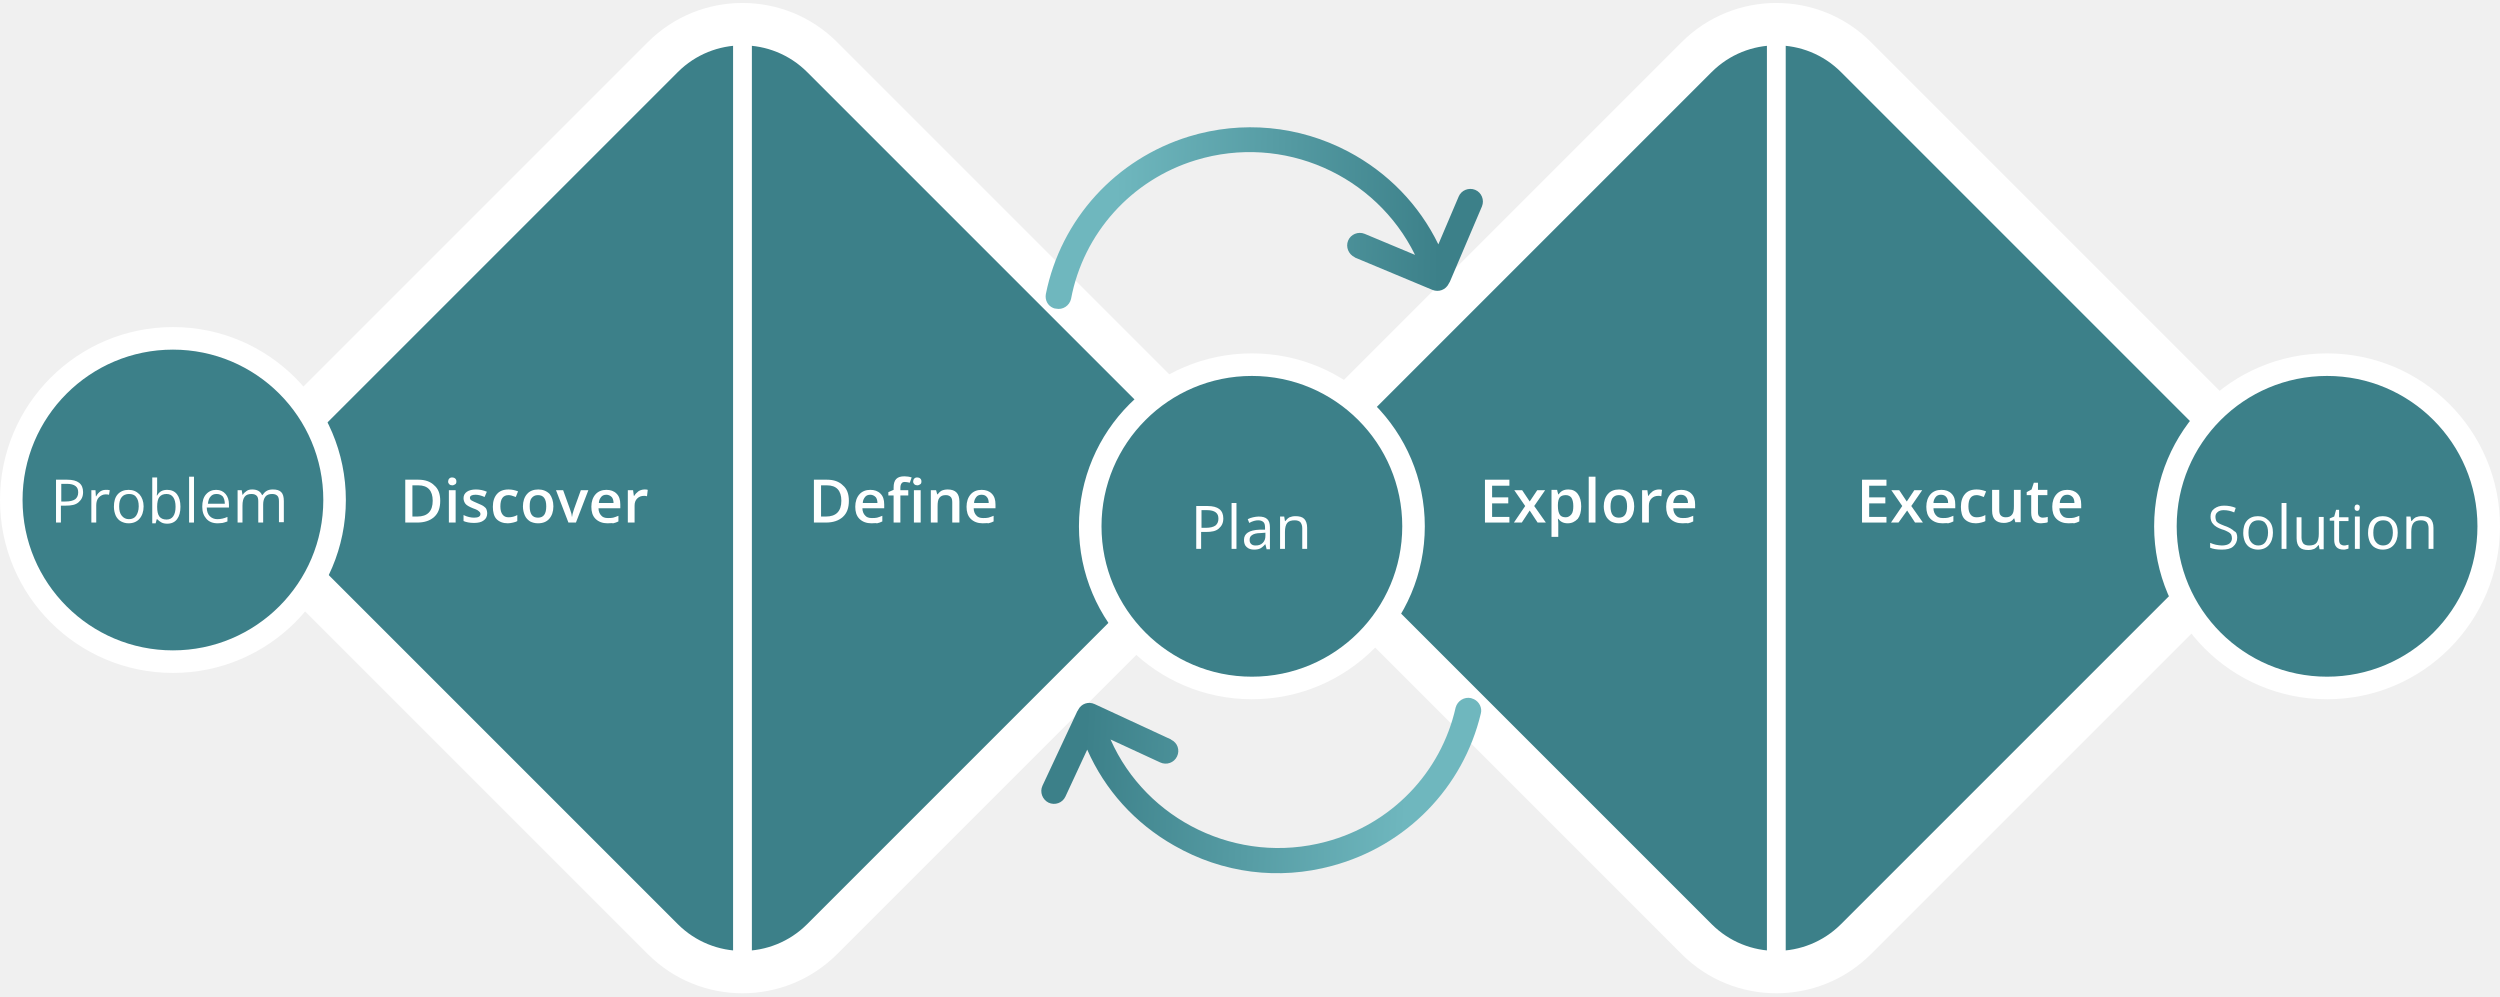
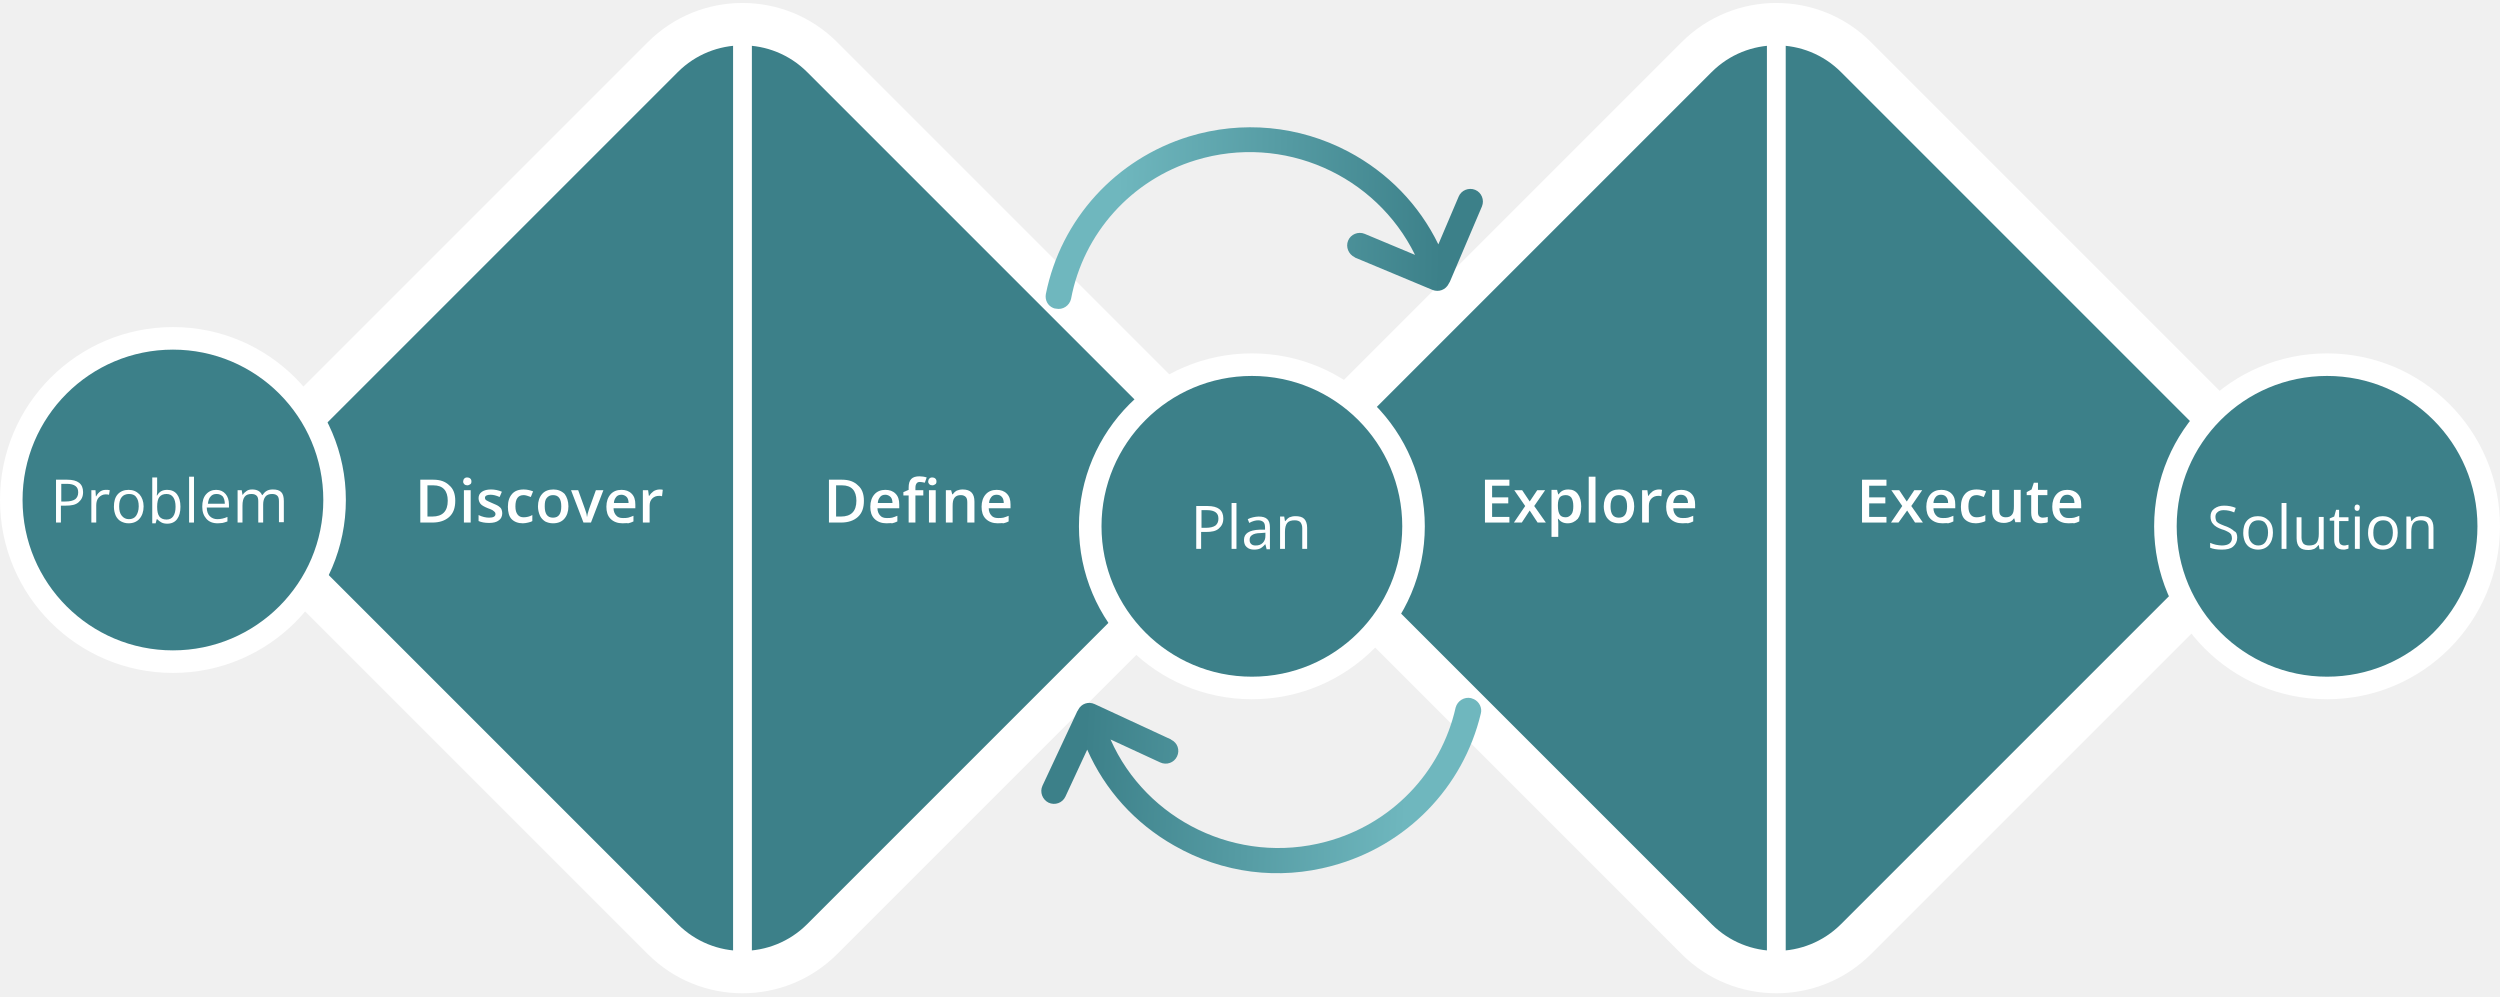
<svg xmlns="http://www.w3.org/2000/svg" version="1.1" id="Layer_1" x="0px" y="0px" viewBox="0 0 665 265" style="enable-background:new 0 0 665 265;" xml:space="preserve">
  <style type="text/css">
	.st0{fill:#3C8089;stroke:#FFFFFF;stroke-width:11.27;}
	.st1{fill:#3C8089;stroke:#FFFFFF;stroke-width:6;}
	.st2{enable-background:new    ;}
	.st3{fill:#FFFFFF;}
	.st4{fill:none;stroke:#FFFFFF;stroke-width:5;}
	.st5{fill:url(#Path_4_);}
	.st6{fill:url(#Path_5_);}
</style>
  <g id="Page-1">
    <path id="Rectangle" class="st0" d="M355.2,111.3l96.1-96.1c11.7-11.7,30.7-11.7,42.4,0l96.1,96.1c11.7,11.7,11.7,30.7,0,42.4   l-96.1,96.1c-11.7,11.7-30.7,11.7-42.4,0l-96.1-96.1C343.5,142,343.5,123,355.2,111.3z" />
    <path id="Rectangle_1_" class="st0" d="M80.2,111.3l96.1-96.1c11.7-11.7,30.7-11.7,42.4,0l96.1,96.1c11.7,11.7,11.7,30.7,0,42.4   l-96.1,96.1c-11.7,11.7-30.7,11.7-42.4,0l-96.1-96.1C68.5,142,68.5,123,80.2,111.3z" />
    <circle id="Oval_1_" class="st1" cx="333" cy="140" r="43" />
    <circle id="Oval_2_" class="st1" cx="619" cy="140" r="43" />
    <circle class="st1" cx="46" cy="133" r="43" />
    <g class="st2">
-       <path class="st3" d="M22.1,130.9c0,1.2-0.4,2-1.2,2.7s-1.9,0.9-3.4,0.9h-1.3v4.5h-1.3v-11.4h3C20.7,127.6,22.1,128.7,22.1,130.9z     M16.2,133.4h1.2c1.2,0,2-0.2,2.6-0.6c0.5-0.4,0.8-1,0.8-1.8c0-0.8-0.2-1.3-0.7-1.7c-0.5-0.4-1.3-0.6-2.3-0.6h-1.5V133.4z" />
+       <path class="st3" d="M22.1,130.9c0,1.2-0.4,2-1.2,2.7s-1.9,0.9-3.4,0.9h-1.3v4.5h-1.3v-11.4h3C20.7,127.6,22.1,128.7,22.1,130.9z     M16.2,133.4h1.2c1.2,0,2-0.2,2.6-0.6c0.5-0.4,0.8-1,0.8-1.8s-0.2-1.3-0.7-1.7s-1.3-0.6-2.3-0.6h-1.5v4.7H16.2z" />
      <path class="st3" d="M28.2,130.3c0.4,0,0.7,0,1,0.1l-0.2,1.2c-0.4-0.1-0.7-0.1-0.9-0.1c-0.7,0-1.3,0.3-1.8,0.8s-0.7,1.3-0.7,2.1    v4.6h-1.3v-8.6h1.1l0.1,1.6h0.1c0.3-0.6,0.7-1,1.1-1.3C27.2,130.4,27.6,130.3,28.2,130.3z" />
-       <path class="st3" d="M38.2,134.7c0,1.4-0.4,2.5-1.1,3.3s-1.7,1.2-2.9,1.2c-0.8,0-1.4-0.2-2-0.5s-1.1-0.9-1.4-1.5    c-0.3-0.7-0.5-1.5-0.5-2.4c0-1.4,0.3-2.5,1-3.3c0.7-0.8,1.7-1.2,2.9-1.2c1.2,0,2.1,0.4,2.9,1.2C37.8,132.3,38.2,133.4,38.2,134.7z     M31.7,134.7c0,1.1,0.2,1.9,0.7,2.5s1.1,0.9,1.9,0.9c0.8,0,1.5-0.3,1.9-0.9c0.4-0.6,0.7-1.4,0.7-2.5c0-1.1-0.2-1.9-0.7-2.5    c-0.4-0.6-1.1-0.8-1.9-0.8c-0.8,0-1.5,0.3-1.9,0.8C31.9,132.8,31.7,133.6,31.7,134.7z" />
-       <path class="st3" d="M44.5,130.3c1.1,0,2,0.4,2.6,1.2c0.6,0.8,0.9,1.9,0.9,3.3s-0.3,2.5-0.9,3.3c-0.6,0.8-1.5,1.2-2.6,1.2    c-0.6,0-1.1-0.1-1.5-0.3s-0.8-0.5-1.2-0.9h-0.1l-0.3,1.1h-0.9v-12.2h1.3v3c0,0.7,0,1.3-0.1,1.8h0.1    C42.4,130.7,43.3,130.3,44.5,130.3z M44.3,131.4c-0.9,0-1.5,0.3-1.9,0.8s-0.6,1.4-0.6,2.6s0.2,2.1,0.6,2.6c0.4,0.5,1,0.8,1.9,0.8    c0.8,0,1.4-0.3,1.8-0.9s0.6-1.4,0.6-2.5c0-1.1-0.2-1.9-0.6-2.5S45.1,131.4,44.3,131.4z" />
+       <path class="st3" d="M38.2,134.7c0,1.4-0.4,2.5-1.1,3.3s-1.7,1.2-2.9,1.2c-0.8,0-1.4-0.2-2-0.5s-1.1-0.9-1.4-1.5    c-0.3-0.7-0.5-1.5-0.5-2.4c0-1.4,0.3-2.5,1-3.3c0.7-0.8,1.7-1.2,2.9-1.2s2.1,0.4,2.9,1.2C37.8,132.3,38.2,133.4,38.2,134.7z     M31.7,134.7c0,1.1,0.2,1.9,0.7,2.5s1.1,0.9,1.9,0.9c0.8,0,1.5-0.3,1.9-0.9c0.4-0.6,0.7-1.4,0.7-2.5s-0.2-1.9-0.7-2.5    c-0.4-0.6-1.1-0.8-1.9-0.8c-0.8,0-1.5,0.3-1.9,0.8C31.9,132.8,31.7,133.6,31.7,134.7z" />
+       <path class="st3" d="M44.5,130.3c1.1,0,2,0.4,2.6,1.2s0.9,1.9,0.9,3.3s-0.3,2.5-0.9,3.3c-0.6,0.8-1.5,1.2-2.6,1.2    c-0.6,0-1.1-0.1-1.5-0.3s-0.8-0.5-1.2-0.9h-0.1l-0.3,1.1h-0.9V127h1.3v3c0,0.7,0,1.3-0.1,1.8h0.1    C42.4,130.7,43.3,130.3,44.5,130.3z M44.3,131.4c-0.9,0-1.5,0.3-1.9,0.8s-0.6,1.4-0.6,2.6s0.2,2.1,0.6,2.6c0.4,0.5,1,0.8,1.9,0.8    c0.8,0,1.4-0.3,1.8-0.9s0.6-1.4,0.6-2.5s-0.2-1.9-0.6-2.5S45.1,131.4,44.3,131.4z" />
      <path class="st3" d="M51.6,139h-1.3v-12.2h1.3V139z" />
-       <path class="st3" d="M57.9,139.2c-1.3,0-2.3-0.4-3-1.2c-0.7-0.8-1.1-1.8-1.1-3.2c0-1.4,0.3-2.5,1-3.3s1.6-1.2,2.7-1.2    c1.1,0,1.9,0.4,2.5,1.1s0.9,1.6,0.9,2.8v0.8h-5.9c0,1,0.3,1.8,0.8,2.3c0.5,0.5,1.2,0.8,2,0.8c0.9,0,1.8-0.2,2.7-0.6v1.2    c-0.5,0.2-0.9,0.3-1.3,0.4C59,139.1,58.5,139.2,57.9,139.2z M57.6,131.4c-0.7,0-1.2,0.2-1.6,0.7c-0.4,0.4-0.6,1.1-0.7,1.9h4.5    c0-0.8-0.2-1.4-0.5-1.9C58.8,131.6,58.3,131.4,57.6,131.4z" />
-       <path class="st3" d="M74.2,139v-5.6c0-0.7-0.1-1.2-0.4-1.5c-0.3-0.3-0.7-0.5-1.4-0.5c-0.8,0-1.4,0.2-1.8,0.7    c-0.4,0.5-0.6,1.2-0.6,2.1v4.8h-1.3v-5.6c0-0.7-0.1-1.2-0.4-1.5c-0.3-0.3-0.7-0.5-1.4-0.5c-0.8,0-1.4,0.2-1.8,0.7    c-0.4,0.5-0.6,1.3-0.6,2.4v4.5h-1.3v-8.6h1.1l0.2,1.2h0.1c0.2-0.4,0.6-0.7,1-1s0.9-0.4,1.5-0.4c1.3,0,2.2,0.5,2.6,1.5h0.1    c0.3-0.4,0.6-0.8,1.1-1.1s1-0.4,1.7-0.4c1,0,1.7,0.2,2.2,0.7c0.5,0.5,0.7,1.3,0.7,2.4v5.6H74.2z" />
+       <path class="st3" d="M57.9,139.2c-1.3,0-2.3-0.4-3-1.2s-1.1-1.8-1.1-3.2s0.3-2.5,1-3.3s1.6-1.2,2.7-1.2c1.1,0,1.9,0.4,2.5,1.1    s0.9,1.6,0.9,2.8v0.8H55c0,1,0.3,1.8,0.8,2.3s1.2,0.8,2,0.8c0.9,0,1.8-0.2,2.7-0.6v1.2c-0.5,0.2-0.9,0.3-1.3,0.4    C59,139.1,58.5,139.2,57.9,139.2z M57.6,131.4c-0.7,0-1.2,0.2-1.6,0.7c-0.4,0.4-0.6,1.1-0.7,1.9h4.5c0-0.8-0.2-1.4-0.5-1.9    C58.8,131.6,58.3,131.4,57.6,131.4z" />
+       <path class="st3" d="M74.2,139v-5.6c0-0.7-0.1-1.2-0.4-1.5s-0.7-0.5-1.4-0.5c-0.8,0-1.4,0.2-1.8,0.7s-0.6,1.2-0.6,2.1v4.8h-1.3    v-5.6c0-0.7-0.1-1.2-0.4-1.5s-0.7-0.5-1.4-0.5c-0.8,0-1.4,0.2-1.8,0.7s-0.6,1.3-0.6,2.4v4.5h-1.3v-8.6h1.1l0.2,1.2h0.1    c0.2-0.4,0.6-0.7,1-1s0.9-0.4,1.5-0.4c1.3,0,2.2,0.5,2.6,1.5h0.1c0.3-0.4,0.6-0.8,1.1-1.1s1-0.4,1.7-0.4c1,0,1.7,0.2,2.2,0.7    s0.7,1.3,0.7,2.4v5.6h-1.3V139z" />
    </g>
    <g class="st2">
-       <path class="st3" d="M595.1,143c0,1-0.4,1.8-1.1,2.4c-0.7,0.6-1.7,0.8-3,0.8c-1.4,0-2.4-0.2-3.1-0.5v-1.3c0.5,0.2,1,0.4,1.5,0.5    c0.6,0.1,1.1,0.2,1.6,0.2c0.9,0,1.6-0.2,2-0.5c0.4-0.3,0.7-0.8,0.7-1.4c0-0.4-0.1-0.7-0.2-1c-0.2-0.3-0.4-0.5-0.8-0.7    c-0.4-0.2-0.9-0.5-1.7-0.7c-1.1-0.4-1.8-0.8-2.3-1.4c-0.5-0.5-0.7-1.2-0.7-2c0-0.9,0.3-1.6,1-2.1c0.7-0.5,1.5-0.8,2.6-0.8    c1.1,0,2.2,0.2,3.1,0.6l-0.4,1.2c-0.9-0.4-1.9-0.6-2.8-0.6c-0.7,0-1.3,0.2-1.6,0.5c-0.4,0.3-0.6,0.7-0.6,1.3c0,0.4,0.1,0.7,0.2,1    c0.1,0.3,0.4,0.5,0.7,0.7c0.3,0.2,0.9,0.4,1.6,0.7c1.2,0.4,2,0.9,2.5,1.4C594.9,141.5,595.1,142.2,595.1,143z" />
-       <path class="st3" d="M604.6,141.7c0,1.4-0.4,2.5-1.1,3.3s-1.7,1.2-2.9,1.2c-0.8,0-1.4-0.2-2-0.5s-1.1-0.9-1.4-1.5    c-0.3-0.7-0.5-1.5-0.5-2.4c0-1.4,0.3-2.5,1-3.3c0.7-0.8,1.7-1.2,2.9-1.2c1.2,0,2.1,0.4,2.9,1.2    C604.3,139.3,604.6,140.4,604.6,141.7z M598.1,141.7c0,1.1,0.2,1.9,0.7,2.5s1.1,0.9,1.9,0.9c0.8,0,1.5-0.3,1.9-0.9    c0.4-0.6,0.7-1.4,0.7-2.5c0-1.1-0.2-1.9-0.7-2.5c-0.4-0.6-1.1-0.8-1.9-0.8c-0.8,0-1.5,0.3-1.9,0.8    C598.3,139.8,598.1,140.6,598.1,141.7z" />
+       <path class="st3" d="M595.1,143c0,1-0.4,1.8-1.1,2.4c-0.7,0.6-1.7,0.8-3,0.8c-1.4,0-2.4-0.2-3.1-0.5v-1.3c0.5,0.2,1,0.4,1.5,0.5    c0.6,0.1,1.1,0.2,1.6,0.2c0.9,0,1.6-0.2,2-0.5s0.7-0.8,0.7-1.4c0-0.4-0.1-0.7-0.2-1c-0.2-0.3-0.4-0.5-0.8-0.7    c-0.4-0.2-0.9-0.5-1.7-0.7c-1.1-0.4-1.8-0.8-2.3-1.4c-0.5-0.5-0.7-1.2-0.7-2c0-0.9,0.3-1.6,1-2.1s1.5-0.8,2.6-0.8s2.2,0.2,3.1,0.6    l-0.4,1.2c-0.9-0.4-1.9-0.6-2.8-0.6c-0.7,0-1.3,0.2-1.6,0.5c-0.4,0.3-0.6,0.7-0.6,1.3c0,0.4,0.1,0.7,0.2,1    c0.1,0.3,0.4,0.5,0.7,0.7s0.9,0.4,1.6,0.7c1.2,0.4,2,0.9,2.5,1.4C594.9,141.5,595.1,142.2,595.1,143z" />
+       <path class="st3" d="M604.6,141.7c0,1.4-0.4,2.5-1.1,3.3s-1.7,1.2-2.9,1.2c-0.8,0-1.4-0.2-2-0.5s-1.1-0.9-1.4-1.5    c-0.3-0.7-0.5-1.5-0.5-2.4c0-1.4,0.3-2.5,1-3.3s1.7-1.2,2.9-1.2s2.1,0.4,2.9,1.2C604.3,139.3,604.6,140.4,604.6,141.7z     M598.1,141.7c0,1.1,0.2,1.9,0.7,2.5s1.1,0.9,1.9,0.9c0.8,0,1.5-0.3,1.9-0.9c0.4-0.6,0.7-1.4,0.7-2.5s-0.2-1.9-0.7-2.5    c-0.4-0.6-1.1-0.8-1.9-0.8c-0.8,0-1.5,0.3-1.9,0.8C598.3,139.8,598.1,140.6,598.1,141.7z" />
      <path class="st3" d="M608.2,146h-1.3v-12.2h1.3V146z" />
-       <path class="st3" d="M612.2,137.4v5.6c0,0.7,0.2,1.2,0.5,1.6c0.3,0.3,0.8,0.5,1.5,0.5c0.9,0,1.6-0.2,2-0.7s0.6-1.3,0.6-2.4v-4.5    h1.3v8.6h-1.1l-0.2-1.1h-0.1c-0.3,0.4-0.6,0.7-1.1,1c-0.5,0.2-1,0.3-1.6,0.3c-1,0-1.8-0.2-2.3-0.7c-0.5-0.5-0.8-1.3-0.8-2.4v-5.6    H612.2z" />
+       <path class="st3" d="M612.2,137.4v5.6c0,0.7,0.2,1.2,0.5,1.6c0.3,0.3,0.8,0.5,1.5,0.5c0.9,0,1.6-0.2,2-0.7s0.6-1.3,0.6-2.4v-4.5    h1.3v8.6H617l-0.2-1.1h-0.1c-0.3,0.4-0.6,0.7-1.1,1c-0.5,0.2-1,0.3-1.6,0.3c-1,0-1.8-0.2-2.3-0.7s-0.8-1.3-0.8-2.4v-5.6h1.3V137.4    z" />
      <path class="st3" d="M623.5,145.1c0.2,0,0.5,0,0.7-0.1c0.2,0,0.4-0.1,0.5-0.1v1c-0.1,0.1-0.3,0.1-0.6,0.2s-0.5,0.1-0.7,0.1    c-1.7,0-2.5-0.9-2.5-2.6v-5.1h-1.2v-0.6l1.2-0.5l0.5-1.8h0.8v2h2.5v1h-2.5v5c0,0.5,0.1,0.9,0.4,1.2    C622.8,144.9,623.1,145.1,623.5,145.1z" />
-       <path class="st3" d="M626.3,135.1c0-0.3,0.1-0.5,0.2-0.7c0.1-0.1,0.3-0.2,0.5-0.2c0.2,0,0.4,0.1,0.5,0.2c0.2,0.1,0.2,0.4,0.2,0.6    s-0.1,0.5-0.2,0.7c-0.2,0.1-0.3,0.2-0.5,0.2c-0.2,0-0.4-0.1-0.5-0.2C626.4,135.6,626.3,135.4,626.3,135.1z M627.7,146h-1.3v-8.6    h1.3V146z" />
-       <path class="st3" d="M637.8,141.7c0,1.4-0.4,2.5-1.1,3.3s-1.7,1.2-2.9,1.2c-0.8,0-1.4-0.2-2-0.5s-1.1-0.9-1.4-1.5    c-0.3-0.7-0.5-1.5-0.5-2.4c0-1.4,0.3-2.5,1-3.3c0.7-0.8,1.7-1.2,2.9-1.2c1.2,0,2.1,0.4,2.9,1.2    C637.5,139.3,637.8,140.4,637.8,141.7z M631.3,141.7c0,1.1,0.2,1.9,0.7,2.5s1.1,0.9,1.9,0.9c0.8,0,1.5-0.3,1.9-0.9    c0.4-0.6,0.7-1.4,0.7-2.5c0-1.1-0.2-1.9-0.7-2.5c-0.4-0.6-1.1-0.8-1.9-0.8c-0.8,0-1.5,0.3-1.9,0.8    C631.5,139.8,631.3,140.6,631.3,141.7z" />
-       <path class="st3" d="M646,146v-5.5c0-0.7-0.2-1.2-0.5-1.6c-0.3-0.3-0.8-0.5-1.5-0.5c-0.9,0-1.6,0.2-2,0.7    c-0.4,0.5-0.6,1.3-0.6,2.4v4.5h-1.3v-8.6h1.1l0.2,1.2h0.1c0.3-0.4,0.6-0.7,1.1-1c0.5-0.2,1-0.3,1.6-0.3c1,0,1.8,0.2,2.3,0.7    c0.5,0.5,0.8,1.3,0.8,2.4v5.6H646z" />
+       <path class="st3" d="M626.3,135.1c0-0.3,0.1-0.5,0.2-0.7c0.1-0.1,0.3-0.2,0.5-0.2s0.4,0.1,0.5,0.2c0.2,0.1,0.2,0.4,0.2,0.6    s-0.1,0.5-0.2,0.7c-0.2,0.1-0.3,0.2-0.5,0.2s-0.4-0.1-0.5-0.2C626.4,135.6,626.3,135.4,626.3,135.1z M627.7,146h-1.3v-8.6h1.3V146    z" />
+       <path class="st3" d="M637.8,141.7c0,1.4-0.4,2.5-1.1,3.3s-1.7,1.2-2.9,1.2c-0.8,0-1.4-0.2-2-0.5s-1.1-0.9-1.4-1.5    c-0.3-0.7-0.5-1.5-0.5-2.4c0-1.4,0.3-2.5,1-3.3s1.7-1.2,2.9-1.2s2.1,0.4,2.9,1.2C637.5,139.3,637.8,140.4,637.8,141.7z     M631.3,141.7c0,1.1,0.2,1.9,0.7,2.5s1.1,0.9,1.9,0.9c0.8,0,1.5-0.3,1.9-0.9c0.4-0.6,0.7-1.4,0.7-2.5s-0.2-1.9-0.7-2.5    c-0.4-0.6-1.1-0.8-1.9-0.8c-0.8,0-1.5,0.3-1.9,0.8C631.5,139.8,631.3,140.6,631.3,141.7z" />
+       <path class="st3" d="M646,146v-5.5c0-0.7-0.2-1.2-0.5-1.6c-0.3-0.3-0.8-0.5-1.5-0.5c-0.9,0-1.6,0.2-2,0.7s-0.6,1.3-0.6,2.4v4.5    h-1.3v-8.6h1.1l0.2,1.2h0.1c0.3-0.4,0.6-0.7,1.1-1c0.5-0.2,1-0.3,1.6-0.3c1,0,1.8,0.2,2.3,0.7s0.8,1.3,0.8,2.4v5.6L646,146    L646,146z" />
    </g>
    <g class="st2">
-       <path class="st3" d="M325.4,137.9c0,1.2-0.4,2-1.2,2.7s-1.9,0.9-3.4,0.9h-1.3v4.5h-1.3v-11.4h3C324,134.6,325.4,135.7,325.4,137.9    z M319.5,140.4h1.2c1.2,0,2-0.2,2.6-0.6c0.5-0.4,0.8-1,0.8-1.8c0-0.8-0.2-1.3-0.7-1.7c-0.5-0.4-1.3-0.6-2.3-0.6h-1.5V140.4z" />
+       <path class="st3" d="M325.4,137.9c0,1.2-0.4,2-1.2,2.7s-1.9,0.9-3.4,0.9h-1.3v4.5h-1.3v-11.4h3C324,134.6,325.4,135.7,325.4,137.9    z M319.5,140.4h1.2c1.2,0,2-0.2,2.6-0.6c0.5-0.4,0.8-1,0.8-1.8s-0.2-1.3-0.7-1.7s-1.3-0.6-2.3-0.6h-1.5v4.7H319.5z" />
      <path class="st3" d="M328.9,146h-1.3v-12.2h1.3V146z" />
-       <path class="st3" d="M336.9,146l-0.3-1.2h-0.1c-0.4,0.5-0.9,0.9-1.3,1.1c-0.4,0.2-1,0.3-1.6,0.3c-0.8,0-1.5-0.2-2-0.7    c-0.5-0.4-0.7-1.1-0.7-1.9c0-1.7,1.4-2.6,4.1-2.7l1.5,0v-0.5c0-0.7-0.1-1.2-0.4-1.5s-0.8-0.5-1.4-0.5c-0.7,0-1.5,0.2-2.4,0.7    l-0.4-1c0.4-0.2,0.9-0.4,1.4-0.5c0.5-0.1,1-0.2,1.5-0.2c1,0,1.8,0.2,2.3,0.7s0.7,1.2,0.7,2.2v5.8H336.9z M334,145.1    c0.8,0,1.4-0.2,1.9-0.7s0.7-1.1,0.7-1.9v-0.8l-1.3,0.1c-1,0-1.8,0.2-2.2,0.5c-0.5,0.3-0.7,0.7-0.7,1.3c0,0.5,0.1,0.8,0.4,1.1    C333.1,145,333.5,145.1,334,145.1z" />
-       <path class="st3" d="M346.4,146v-5.5c0-0.7-0.2-1.2-0.5-1.6c-0.3-0.3-0.8-0.5-1.5-0.5c-0.9,0-1.6,0.2-2,0.7    c-0.4,0.5-0.6,1.3-0.6,2.4v4.5h-1.3v-8.6h1.1l0.2,1.2h0.1c0.3-0.4,0.6-0.7,1.1-1c0.5-0.2,1-0.3,1.6-0.3c1,0,1.8,0.2,2.3,0.7    c0.5,0.5,0.8,1.3,0.8,2.4v5.6H346.4z" />
+       <path class="st3" d="M336.9,146l-0.3-1.2h-0.1c-0.4,0.5-0.9,0.9-1.3,1.1c-0.4,0.2-1,0.3-1.6,0.3c-0.8,0-1.5-0.2-2-0.7    c-0.5-0.4-0.7-1.1-0.7-1.9c0-1.7,1.4-2.6,4.1-2.7h1.5v-0.5c0-0.7-0.1-1.2-0.4-1.5s-0.8-0.5-1.4-0.5c-0.7,0-1.5,0.2-2.4,0.7l-0.4-1    c0.4-0.2,0.9-0.4,1.4-0.5s1-0.2,1.5-0.2c1,0,1.8,0.2,2.3,0.7s0.7,1.2,0.7,2.2v5.8h-0.9V146z M334,145.1c0.8,0,1.4-0.2,1.9-0.7    s0.7-1.1,0.7-1.9v-0.8l-1.3,0.1c-1,0-1.8,0.2-2.2,0.5c-0.5,0.3-0.7,0.7-0.7,1.3c0,0.5,0.1,0.8,0.4,1.1    C333.1,145,333.5,145.1,334,145.1z" />
+       <path class="st3" d="M346.4,146v-5.5c0-0.7-0.2-1.2-0.5-1.6c-0.3-0.3-0.8-0.5-1.5-0.5c-0.9,0-1.6,0.2-2,0.7s-0.6,1.3-0.6,2.4v4.5    h-1.3v-8.6h1.1l0.2,1.2h0.1c0.3-0.4,0.6-0.7,1.1-1c0.5-0.2,1-0.3,1.6-0.3c1,0,1.8,0.2,2.3,0.7s0.8,1.3,0.8,2.4v5.6L346.4,146    L346.4,146z" />
    </g>
    <g class="st2">
-       <path class="st3" d="M117.1,133.2c0,1.9-0.5,3.3-1.6,4.3s-2.6,1.5-4.5,1.5h-3.2v-11.4h3.5c1.8,0,3.2,0.5,4.2,1.5    C116.6,130,117.1,131.4,117.1,133.2z M115.1,133.2c0-2.7-1.3-4.1-3.8-4.1h-1.6v8.3h1.3C113.7,137.4,115.1,136,115.1,133.2z" />
-       <path class="st3" d="M119.2,128.1c0-0.3,0.1-0.6,0.3-0.8s0.4-0.3,0.8-0.3c0.3,0,0.6,0.1,0.8,0.3s0.3,0.4,0.3,0.8    c0,0.3-0.1,0.6-0.3,0.7s-0.4,0.3-0.8,0.3c-0.3,0-0.6-0.1-0.8-0.3S119.2,128.4,119.2,128.1z M121.2,139h-1.8v-8.6h1.8V139z" />
-       <path class="st3" d="M129.6,136.5c0,0.8-0.3,1.5-0.9,1.9c-0.6,0.5-1.5,0.7-2.6,0.7c-1.2,0-2.1-0.2-2.8-0.5V137    c1,0.5,2,0.7,2.8,0.7c1.1,0,1.7-0.3,1.7-1c0-0.2-0.1-0.4-0.2-0.5s-0.3-0.3-0.6-0.5c-0.3-0.2-0.7-0.3-1.2-0.5c-1-0.4-1.7-0.8-2-1.2    s-0.5-0.9-0.5-1.5c0-0.7,0.3-1.3,0.9-1.7c0.6-0.4,1.4-0.6,2.4-0.6c1,0,2,0.2,2.9,0.6l-0.6,1.4c-0.9-0.4-1.7-0.6-2.4-0.6    c-1,0-1.5,0.3-1.5,0.8c0,0.3,0.1,0.5,0.4,0.7c0.3,0.2,0.8,0.4,1.7,0.8c0.7,0.3,1.2,0.5,1.6,0.8c0.3,0.2,0.6,0.5,0.7,0.8    S129.6,136.1,129.6,136.5z" />
-       <path class="st3" d="M135.1,139.2c-1.3,0-2.3-0.4-3-1.1s-1-1.9-1-3.3c0-1.5,0.4-2.6,1.1-3.4s1.7-1.2,3.1-1.2    c0.9,0,1.7,0.2,2.5,0.5l-0.6,1.5c-0.8-0.3-1.4-0.5-1.9-0.5c-1.5,0-2.2,1-2.2,3c0,1,0.2,1.7,0.6,2.2c0.4,0.5,0.9,0.7,1.6,0.7    c0.8,0,1.6-0.2,2.3-0.6v1.6c-0.3,0.2-0.7,0.3-1.1,0.4C136,139.1,135.6,139.2,135.1,139.2z" />
-       <path class="st3" d="M147.2,134.7c0,1.4-0.4,2.5-1.1,3.3c-0.7,0.8-1.7,1.2-3,1.2c-0.8,0-1.5-0.2-2.1-0.5c-0.6-0.4-1.1-0.9-1.4-1.6    c-0.3-0.7-0.5-1.5-0.5-2.4c0-1.4,0.4-2.5,1.1-3.3s1.7-1.2,3-1.2c1.2,0,2.2,0.4,3,1.2C146.8,132.2,147.2,133.3,147.2,134.7z     M140.9,134.7c0,2,0.7,3,2.2,3c1.5,0,2.2-1,2.2-3c0-2-0.7-3-2.2-3c-0.8,0-1.3,0.3-1.7,0.8C141,133,140.9,133.7,140.9,134.7z" />
-       <path class="st3" d="M151.2,139l-3.3-8.6h1.9l1.8,5c0.3,0.8,0.5,1.5,0.5,2h0.1c0-0.4,0.2-1.1,0.5-2l1.8-5h2l-3.3,8.6H151.2z" />
-       <path class="st3" d="M161.6,139.2c-1.3,0-2.4-0.4-3.2-1.2s-1.1-1.9-1.1-3.2c0-1.4,0.4-2.5,1.1-3.3s1.7-1.2,2.9-1.2    c1.1,0,2,0.3,2.7,1c0.7,0.7,1,1.6,1,2.9v1h-5.8c0,0.8,0.3,1.5,0.7,1.9c0.4,0.5,1,0.7,1.8,0.7c0.5,0,1,0,1.4-0.1    c0.4-0.1,0.9-0.3,1.4-0.5v1.5c-0.4,0.2-0.9,0.4-1.4,0.5C162.7,139.1,162.2,139.2,161.6,139.2z M161.3,131.6    c-0.6,0-1.1,0.2-1.4,0.6s-0.6,0.9-0.6,1.6h3.9c0-0.7-0.2-1.3-0.5-1.6C162.3,131.8,161.8,131.6,161.3,131.6z" />
-       <path class="st3" d="M171.4,130.2c0.4,0,0.7,0,0.9,0.1l-0.2,1.7c-0.3-0.1-0.5-0.1-0.8-0.1c-0.7,0-1.3,0.2-1.8,0.7    c-0.5,0.5-0.7,1.1-0.7,1.9v4.5H167v-8.6h1.4l0.2,1.5h0.1c0.3-0.5,0.7-0.9,1.1-1.2S170.9,130.2,171.4,130.2z" />
+       <path class="st3" d="M121.1,133.2c0,1.9-0.5,3.3-1.6,4.3s-2.6,1.5-4.5,1.5h-3.2v-11.4h3.5c1.8,0,3.2,0.5,4.2,1.5    C120.6,130,121.1,131.4,121.1,133.2z M119.1,133.2c0-2.7-1.3-4.1-3.8-4.1h-1.6v8.3h1.3C117.7,137.4,119.1,136,119.1,133.2z" />
+       <path class="st3" d="M123.2,128.1c0-0.3,0.1-0.6,0.3-0.8s0.4-0.3,0.8-0.3c0.3,0,0.6,0.1,0.8,0.3s0.3,0.4,0.3,0.8    c0,0.3-0.1,0.6-0.3,0.7s-0.4,0.3-0.8,0.3c-0.3,0-0.6-0.1-0.8-0.3S123.2,128.4,123.2,128.1z M125.2,139h-1.8v-8.6h1.8V139z" />
+       <path class="st3" d="M133.6,136.5c0,0.8-0.3,1.5-0.9,1.9c-0.6,0.5-1.5,0.7-2.6,0.7c-1.2,0-2.1-0.2-2.8-0.5V137    c1,0.5,2,0.7,2.8,0.7c1.1,0,1.7-0.3,1.7-1c0-0.2-0.1-0.4-0.2-0.5c-0.1-0.1-0.3-0.3-0.6-0.5s-0.7-0.3-1.2-0.5c-1-0.4-1.7-0.8-2-1.2    s-0.5-0.9-0.5-1.5c0-0.7,0.3-1.3,0.9-1.7c0.6-0.4,1.4-0.6,2.4-0.6s2,0.2,2.9,0.6l-0.6,1.4c-0.9-0.4-1.7-0.6-2.4-0.6    c-1,0-1.5,0.3-1.5,0.8c0,0.3,0.1,0.5,0.4,0.7s0.8,0.4,1.7,0.8c0.7,0.3,1.2,0.5,1.6,0.8c0.3,0.2,0.6,0.5,0.7,0.8    S133.6,136.1,133.6,136.5z" />
+       <path class="st3" d="M139.1,139.2c-1.3,0-2.3-0.4-3-1.1s-1-1.9-1-3.3c0-1.5,0.4-2.6,1.1-3.4s1.7-1.2,3.1-1.2    c0.9,0,1.7,0.2,2.5,0.5l-0.6,1.5c-0.8-0.3-1.4-0.5-1.9-0.5c-1.5,0-2.2,1-2.2,3c0,1,0.2,1.7,0.6,2.2c0.4,0.5,0.9,0.7,1.6,0.7    c0.8,0,1.6-0.2,2.3-0.6v1.6c-0.3,0.2-0.7,0.3-1.1,0.4C140,139.1,139.6,139.2,139.1,139.2z" />
+       <path class="st3" d="M151.2,134.7c0,1.4-0.4,2.5-1.1,3.3c-0.7,0.8-1.7,1.2-3,1.2c-0.8,0-1.5-0.2-2.1-0.5c-0.6-0.4-1.1-0.9-1.4-1.6    c-0.3-0.7-0.5-1.5-0.5-2.4c0-1.4,0.4-2.5,1.1-3.3s1.7-1.2,3-1.2c1.2,0,2.2,0.4,3,1.2C150.8,132.2,151.2,133.3,151.2,134.7z     M144.9,134.7c0,2,0.7,3,2.2,3s2.2-1,2.2-3s-0.7-3-2.2-3c-0.8,0-1.3,0.3-1.7,0.8S144.9,133.7,144.9,134.7z" />
+       <path class="st3" d="M155.2,139l-3.3-8.6h1.9l1.8,5c0.3,0.8,0.5,1.5,0.5,2h0.1c0-0.4,0.2-1.1,0.5-2l1.8-5h2l-3.3,8.6H155.2z" />
+       <path class="st3" d="M165.6,139.2c-1.3,0-2.4-0.4-3.2-1.2s-1.1-1.9-1.1-3.2c0-1.4,0.4-2.5,1.1-3.3s1.7-1.2,2.9-1.2    c1.1,0,2,0.3,2.7,1s1,1.6,1,2.9v1h-5.8c0,0.8,0.3,1.5,0.7,1.9c0.4,0.5,1,0.7,1.8,0.7c0.5,0,1,0,1.4-0.1s0.9-0.3,1.4-0.5v1.5    c-0.4,0.2-0.9,0.4-1.4,0.5C166.7,139.1,166.2,139.2,165.6,139.2z M165.3,131.6c-0.6,0-1.1,0.2-1.4,0.6s-0.6,0.9-0.6,1.6h3.9    c0-0.7-0.2-1.3-0.5-1.6C166.3,131.8,165.8,131.6,165.3,131.6z" />
+       <path class="st3" d="M175.4,130.2c0.4,0,0.7,0,0.9,0.1l-0.2,1.7c-0.3-0.1-0.5-0.1-0.8-0.1c-0.7,0-1.3,0.2-1.8,0.7    s-0.7,1.1-0.7,1.9v4.5H171v-8.6h1.4l0.2,1.5h0.1c0.3-0.5,0.7-0.9,1.1-1.2S174.9,130.2,175.4,130.2z" />
    </g>
    <g class="st2">
-       <path class="st3" d="M225.8,133.2c0,1.9-0.5,3.3-1.6,4.3s-2.6,1.5-4.5,1.5h-3.2v-11.4h3.5c1.8,0,3.2,0.5,4.2,1.5    C225.3,130,225.8,131.4,225.8,133.2z M223.8,133.2c0-2.7-1.3-4.1-3.8-4.1h-1.6v8.3h1.3C222.4,137.4,223.8,136,223.8,133.2z" />
-       <path class="st3" d="M231.8,139.2c-1.3,0-2.4-0.4-3.2-1.2s-1.1-1.9-1.1-3.2c0-1.4,0.4-2.5,1.1-3.3s1.7-1.2,2.9-1.2    c1.1,0,2,0.3,2.7,1c0.7,0.7,1,1.6,1,2.9v1h-5.8c0,0.8,0.3,1.5,0.7,1.9c0.4,0.5,1,0.7,1.8,0.7c0.5,0,1,0,1.4-0.1    c0.4-0.1,0.9-0.3,1.4-0.5v1.5c-0.4,0.2-0.9,0.4-1.4,0.5C232.9,139.1,232.4,139.2,231.8,139.2z M231.5,131.6    c-0.6,0-1.1,0.2-1.4,0.6s-0.6,0.9-0.6,1.6h3.9c0-0.7-0.2-1.3-0.5-1.6C232.5,131.8,232,131.6,231.5,131.6z" />
-       <path class="st3" d="M241.6,131.8h-2.1v7.2h-1.8v-7.2h-1.4v-0.9l1.4-0.6v-0.6c0-1,0.2-1.8,0.7-2.3c0.5-0.5,1.2-0.7,2.2-0.7    c0.6,0,1.3,0.1,1.9,0.3l-0.5,1.4c-0.5-0.1-0.9-0.2-1.3-0.2c-0.4,0-0.7,0.1-0.9,0.4c-0.2,0.3-0.3,0.6-0.3,1.2v0.6h2.1V131.8z     M242.9,128.1c0-0.3,0.1-0.6,0.3-0.8s0.4-0.3,0.8-0.3c0.3,0,0.6,0.1,0.8,0.3s0.3,0.4,0.3,0.8c0,0.3-0.1,0.6-0.3,0.7    s-0.4,0.3-0.8,0.3c-0.3,0-0.6-0.1-0.8-0.3S242.9,128.4,242.9,128.1z M244.9,139h-1.8v-8.6h1.8V139z" />
-       <path class="st3" d="M255.1,139h-1.8v-5.3c0-0.7-0.1-1.2-0.4-1.5c-0.3-0.3-0.7-0.5-1.3-0.5c-0.8,0-1.3,0.2-1.7,0.7    s-0.5,1.2-0.5,2.3v4.3h-1.8v-8.6h1.4l0.3,1.1h0.1c0.3-0.4,0.6-0.7,1.1-1c0.5-0.2,1-0.3,1.6-0.3c2.1,0,3.1,1.1,3.1,3.2V139z" />
-       <path class="st3" d="M261.4,139.2c-1.3,0-2.4-0.4-3.2-1.2s-1.1-1.9-1.1-3.2c0-1.4,0.4-2.5,1.1-3.3s1.7-1.2,2.9-1.2    c1.1,0,2,0.3,2.7,1c0.7,0.7,1,1.6,1,2.9v1h-5.8c0,0.8,0.3,1.5,0.7,1.9c0.4,0.5,1,0.7,1.8,0.7c0.5,0,1,0,1.4-0.1    c0.4-0.1,0.9-0.3,1.4-0.5v1.5c-0.4,0.2-0.9,0.4-1.4,0.5C262.6,139.1,262,139.2,261.4,139.2z M261.1,131.6c-0.6,0-1.1,0.2-1.4,0.6    s-0.6,0.9-0.6,1.6h3.9c0-0.7-0.2-1.3-0.5-1.6C262.2,131.8,261.7,131.6,261.1,131.6z" />
+       <path class="st3" d="M229.8,133.2c0,1.9-0.5,3.3-1.6,4.3s-2.6,1.5-4.5,1.5h-3.2v-11.4h3.5c1.8,0,3.2,0.5,4.2,1.5    C229.3,130,229.8,131.4,229.8,133.2z M227.8,133.2c0-2.7-1.3-4.1-3.8-4.1h-1.6v8.3h1.3C226.4,137.4,227.8,136,227.8,133.2z" />
+       <path class="st3" d="M235.8,139.2c-1.3,0-2.4-0.4-3.2-1.2s-1.1-1.9-1.1-3.2c0-1.4,0.4-2.5,1.1-3.3s1.7-1.2,2.9-1.2    c1.1,0,2,0.3,2.7,1s1,1.6,1,2.9v1h-5.8c0,0.8,0.3,1.5,0.7,1.9c0.4,0.5,1,0.7,1.8,0.7c0.5,0,1,0,1.4-0.1s0.9-0.3,1.4-0.5v1.5    c-0.4,0.2-0.9,0.4-1.4,0.5C236.9,139.1,236.4,139.2,235.8,139.2z M235.5,131.6c-0.6,0-1.1,0.2-1.4,0.6s-0.6,0.9-0.6,1.6h3.9    c0-0.7-0.2-1.3-0.5-1.6C236.5,131.8,236,131.6,235.5,131.6z" />
+       <path class="st3" d="M245.6,131.8h-2.1v7.2h-1.8v-7.2h-1.4v-0.9l1.4-0.6v-0.6c0-1,0.2-1.8,0.7-2.3s1.2-0.7,2.2-0.7    c0.6,0,1.3,0.1,1.9,0.3l-0.5,1.4c-0.5-0.1-0.9-0.2-1.3-0.2c-0.4,0-0.7,0.1-0.9,0.4c-0.2,0.3-0.3,0.6-0.3,1.2v0.6h2.1L245.6,131.8    L245.6,131.8z M246.9,128.1c0-0.3,0.1-0.6,0.3-0.8s0.4-0.3,0.8-0.3c0.3,0,0.6,0.1,0.8,0.3s0.3,0.4,0.3,0.8c0,0.3-0.1,0.6-0.3,0.7    s-0.4,0.3-0.8,0.3c-0.3,0-0.6-0.1-0.8-0.3S246.9,128.4,246.9,128.1z M248.9,139h-1.8v-8.6h1.8V139z" />
+       <path class="st3" d="M259.1,139h-1.8v-5.3c0-0.7-0.1-1.2-0.4-1.5c-0.3-0.3-0.7-0.5-1.3-0.5c-0.8,0-1.3,0.2-1.7,0.7    s-0.5,1.2-0.5,2.3v4.3h-1.8v-8.6h1.4l0.3,1.1h0.1c0.3-0.4,0.6-0.7,1.1-1c0.5-0.2,1-0.3,1.6-0.3c2.1,0,3.1,1.1,3.1,3.2v5.6H259.1z" />
+       <path class="st3" d="M265.4,139.2c-1.3,0-2.4-0.4-3.2-1.2s-1.1-1.9-1.1-3.2c0-1.4,0.4-2.5,1.1-3.3s1.7-1.2,2.9-1.2    c1.1,0,2,0.3,2.7,1s1,1.6,1,2.9v1H263c0,0.8,0.3,1.5,0.7,1.9c0.4,0.5,1,0.7,1.8,0.7c0.5,0,1,0,1.4-0.1s0.9-0.3,1.4-0.5v1.5    c-0.4,0.2-0.9,0.4-1.4,0.5C266.6,139.1,266,139.2,265.4,139.2z M265.1,131.6c-0.6,0-1.1,0.2-1.4,0.6s-0.6,0.9-0.6,1.6h3.9    c0-0.7-0.2-1.3-0.5-1.6C266.2,131.8,265.7,131.6,265.1,131.6z" />
    </g>
    <g class="st2">
-       <path class="st3" d="M401.5,139h-6.5v-11.4h6.5v1.6h-4.6v3.1h4.3v1.6h-4.3v3.6h4.6V139z" />
+       <path class="st3" d="M401.5,139H395v-11.4h6.5v1.6h-4.6v3.1h4.3v1.6h-4.3v3.6h4.6V139z" />
      <path class="st3" d="M405.7,134.6l-2.9-4.2h2.1l2,3l2-3h2.1l-2.9,4.2l3.1,4.4H409l-2.1-3.2l-2.1,3.2h-2.1L405.7,134.6z" />
-       <path class="st3" d="M417,139.2c-1.1,0-1.9-0.4-2.5-1.2h-0.1c0.1,0.7,0.1,1.2,0.1,1.3v3.5h-1.8v-12.5h1.5c0,0.2,0.1,0.5,0.3,1.2    h0.1c0.6-0.9,1.4-1.3,2.6-1.3c1.1,0,1.9,0.4,2.5,1.2s0.9,1.9,0.9,3.3s-0.3,2.5-0.9,3.3C418.9,138.8,418.1,139.2,417,139.2z     M416.5,131.7c-0.7,0-1.3,0.2-1.6,0.6s-0.5,1.1-0.5,2v0.3c0,1.1,0.2,1.8,0.5,2.3c0.3,0.5,0.9,0.7,1.6,0.7c0.6,0,1.1-0.3,1.5-0.8    s0.5-1.3,0.5-2.2c0-1-0.2-1.7-0.5-2.2C417.7,132,417.2,131.7,416.5,131.7z" />
+       <path class="st3" d="M417,139.2c-1.1,0-1.9-0.4-2.5-1.2h-0.1c0.1,0.7,0.1,1.2,0.1,1.3v3.5h-1.8v-12.5h1.5c0,0.2,0.1,0.5,0.3,1.2    h0.1c0.6-0.9,1.4-1.3,2.6-1.3c1.1,0,1.9,0.4,2.5,1.2s0.9,1.9,0.9,3.3s-0.3,2.5-0.9,3.3C418.9,138.8,418.1,139.2,417,139.2z     M416.5,131.7c-0.7,0-1.3,0.2-1.6,0.6s-0.5,1.1-0.5,2v0.3c0,1.1,0.2,1.8,0.5,2.3s0.9,0.7,1.6,0.7c0.6,0,1.1-0.3,1.5-0.8    s0.5-1.3,0.5-2.2c0-1-0.2-1.7-0.5-2.2C417.7,132,417.2,131.7,416.5,131.7z" />
      <path class="st3" d="M424.4,139h-1.8v-12.2h1.8V139z" />
-       <path class="st3" d="M434.7,134.7c0,1.4-0.4,2.5-1.1,3.3c-0.7,0.8-1.7,1.2-3,1.2c-0.8,0-1.5-0.2-2.1-0.5c-0.6-0.4-1.1-0.9-1.4-1.6    c-0.3-0.7-0.5-1.5-0.5-2.4c0-1.4,0.4-2.5,1.1-3.3s1.7-1.2,3-1.2c1.2,0,2.2,0.4,3,1.2C434.3,132.2,434.7,133.3,434.7,134.7z     M428.4,134.7c0,2,0.7,3,2.2,3c1.5,0,2.2-1,2.2-3c0-2-0.7-3-2.2-3c-0.8,0-1.3,0.3-1.7,0.8C428.6,133,428.4,133.7,428.4,134.7z" />
-       <path class="st3" d="M441.2,130.2c0.4,0,0.7,0,0.9,0.1l-0.2,1.7c-0.3-0.1-0.5-0.1-0.8-0.1c-0.7,0-1.3,0.2-1.8,0.7    c-0.5,0.5-0.7,1.1-0.7,1.9v4.5h-1.8v-8.6h1.4l0.2,1.5h0.1c0.3-0.5,0.7-0.9,1.1-1.2S440.7,130.2,441.2,130.2z" />
-       <path class="st3" d="M447.5,139.2c-1.3,0-2.4-0.4-3.2-1.2s-1.1-1.9-1.1-3.2c0-1.4,0.4-2.5,1.1-3.3s1.7-1.2,2.9-1.2    c1.1,0,2,0.3,2.7,1c0.7,0.7,1,1.6,1,2.9v1h-5.8c0,0.8,0.3,1.5,0.7,1.9c0.4,0.5,1,0.7,1.8,0.7c0.5,0,1,0,1.4-0.1    c0.4-0.1,0.9-0.3,1.4-0.5v1.5c-0.4,0.2-0.9,0.4-1.4,0.5C448.6,139.1,448.1,139.2,447.5,139.2z M447.1,131.6    c-0.6,0-1.1,0.2-1.4,0.6s-0.6,0.9-0.6,1.6h3.9c0-0.7-0.2-1.3-0.5-1.6C448.2,131.8,447.7,131.6,447.1,131.6z" />
+       <path class="st3" d="M434.7,134.7c0,1.4-0.4,2.5-1.1,3.3s-1.7,1.2-3,1.2c-0.8,0-1.5-0.2-2.1-0.5c-0.6-0.4-1.1-0.9-1.4-1.6    c-0.3-0.7-0.5-1.5-0.5-2.4c0-1.4,0.4-2.5,1.1-3.3s1.7-1.2,3-1.2c1.2,0,2.2,0.4,3,1.2C434.3,132.2,434.7,133.3,434.7,134.7z     M428.4,134.7c0,2,0.7,3,2.2,3s2.2-1,2.2-3s-0.7-3-2.2-3c-0.8,0-1.3,0.3-1.7,0.8C428.6,133,428.4,133.7,428.4,134.7z" />
+       <path class="st3" d="M441.2,130.2c0.4,0,0.7,0,0.9,0.1l-0.2,1.7c-0.3-0.1-0.5-0.1-0.8-0.1c-0.7,0-1.3,0.2-1.8,0.7    s-0.7,1.1-0.7,1.9v4.5h-1.8v-8.6h1.4l0.2,1.5h0.1c0.3-0.5,0.7-0.9,1.1-1.2S440.7,130.2,441.2,130.2z" />
+       <path class="st3" d="M447.5,139.2c-1.3,0-2.4-0.4-3.2-1.2s-1.1-1.9-1.1-3.2c0-1.4,0.4-2.5,1.1-3.3s1.7-1.2,2.9-1.2    c1.1,0,2,0.3,2.7,1s1,1.6,1,2.9v1h-5.8c0,0.8,0.3,1.5,0.7,1.9c0.4,0.5,1,0.7,1.8,0.7c0.5,0,1,0,1.4-0.1s0.9-0.3,1.4-0.5v1.5    c-0.4,0.2-0.9,0.4-1.4,0.5C448.6,139.1,448.1,139.2,447.5,139.2z M447.1,131.6c-0.6,0-1.1,0.2-1.4,0.6s-0.6,0.9-0.6,1.6h3.9    c0-0.7-0.2-1.3-0.5-1.6C448.2,131.8,447.7,131.6,447.1,131.6z" />
    </g>
    <g class="st2">
      <path class="st3" d="M501.8,139h-6.5v-11.4h6.5v1.6h-4.6v3.1h4.3v1.6h-4.3v3.6h4.6V139z" />
-       <path class="st3" d="M506,134.6l-2.9-4.2h2.1l2,3l2-3h2.1l-2.9,4.2l3.1,4.4h-2.1l-2.1-3.2L505,139H503L506,134.6z" />
-       <path class="st3" d="M516.7,139.2c-1.3,0-2.4-0.4-3.2-1.2s-1.1-1.9-1.1-3.2c0-1.4,0.4-2.5,1.1-3.3s1.7-1.2,2.9-1.2    c1.1,0,2,0.3,2.7,1c0.7,0.7,1,1.6,1,2.9v1h-5.8c0,0.8,0.3,1.5,0.7,1.9c0.4,0.5,1,0.7,1.8,0.7c0.5,0,1,0,1.4-0.1    c0.4-0.1,0.9-0.3,1.4-0.5v1.5c-0.4,0.2-0.9,0.4-1.4,0.5C517.8,139.1,517.2,139.2,516.7,139.2z M516.3,131.6    c-0.6,0-1.1,0.2-1.4,0.6s-0.6,0.9-0.6,1.6h3.9c0-0.7-0.2-1.3-0.5-1.6C517.4,131.8,516.9,131.6,516.3,131.6z" />
+       <path class="st3" d="M506,134.6l-2.9-4.2h2.1l2,3l2-3h2.1l-2.9,4.2l3.1,4.4h-2.1l-2.1-3.2L505,139h-2L506,134.6z" />
+       <path class="st3" d="M516.7,139.2c-1.3,0-2.4-0.4-3.2-1.2s-1.1-1.9-1.1-3.2c0-1.4,0.4-2.5,1.1-3.3s1.7-1.2,2.9-1.2    c1.1,0,2,0.3,2.7,1s1,1.6,1,2.9v1h-5.8c0,0.8,0.3,1.5,0.7,1.9c0.4,0.5,1,0.7,1.8,0.7c0.5,0,1,0,1.4-0.1s0.9-0.3,1.4-0.5v1.5    c-0.4,0.2-0.9,0.4-1.4,0.5C517.8,139.1,517.2,139.2,516.7,139.2z M516.3,131.6c-0.6,0-1.1,0.2-1.4,0.6s-0.6,0.9-0.6,1.6h3.9    c0-0.7-0.2-1.3-0.5-1.6C517.4,131.8,516.9,131.6,516.3,131.6z" />
      <path class="st3" d="M525.6,139.2c-1.3,0-2.3-0.4-3-1.1s-1-1.9-1-3.3c0-1.5,0.4-2.6,1.1-3.4s1.7-1.2,3.1-1.2    c0.9,0,1.7,0.2,2.5,0.5l-0.6,1.5c-0.8-0.3-1.4-0.5-1.9-0.5c-1.5,0-2.2,1-2.2,3c0,1,0.2,1.7,0.6,2.2c0.4,0.5,0.9,0.7,1.6,0.7    c0.8,0,1.6-0.2,2.3-0.6v1.6c-0.3,0.2-0.7,0.3-1.1,0.4C526.6,139.1,526.1,139.2,525.6,139.2z" />
-       <path class="st3" d="M536.1,139l-0.3-1.1h-0.1c-0.3,0.4-0.6,0.7-1.1,0.9c-0.5,0.2-1,0.3-1.6,0.3c-1,0-1.8-0.3-2.3-0.8    s-0.8-1.3-0.8-2.4v-5.6h1.9v5.3c0,0.7,0.1,1.2,0.4,1.5c0.3,0.3,0.7,0.5,1.3,0.5c0.8,0,1.3-0.2,1.7-0.7c0.4-0.5,0.5-1.2,0.5-2.3    v-4.3h1.8v8.6H536.1z" />
+       <path class="st3" d="M536.1,139l-0.3-1.1h-0.1c-0.3,0.4-0.6,0.7-1.1,0.9s-1,0.3-1.6,0.3c-1,0-1.8-0.3-2.3-0.8s-0.8-1.3-0.8-2.4    v-5.6h1.9v5.3c0,0.7,0.1,1.2,0.4,1.5c0.3,0.3,0.7,0.5,1.3,0.5c0.8,0,1.3-0.2,1.7-0.7s0.5-1.2,0.5-2.3v-4.3h1.8v8.6h-1.4V139z" />
      <path class="st3" d="M543.4,137.7c0.4,0,0.9-0.1,1.3-0.2v1.4c-0.2,0.1-0.5,0.2-0.8,0.2s-0.7,0.1-1,0.1c-1.7,0-2.6-0.9-2.6-2.8    v-4.7h-1.2v-0.8l1.3-0.7l0.6-1.8h1.1v1.9h2.5v1.4h-2.5v4.6c0,0.4,0.1,0.8,0.3,1C542.7,137.6,543,137.7,543.4,137.7z" />
-       <path class="st3" d="M550.2,139.2c-1.3,0-2.4-0.4-3.2-1.2s-1.1-1.9-1.1-3.2c0-1.4,0.4-2.5,1.1-3.3s1.7-1.2,2.9-1.2    c1.1,0,2,0.3,2.7,1c0.7,0.7,1,1.6,1,2.9v1h-5.8c0,0.8,0.3,1.5,0.7,1.9c0.4,0.5,1,0.7,1.8,0.7c0.5,0,1,0,1.4-0.1    c0.4-0.1,0.9-0.3,1.4-0.5v1.5c-0.4,0.2-0.9,0.4-1.4,0.5C551.4,139.1,550.8,139.2,550.2,139.2z M549.9,131.6    c-0.6,0-1.1,0.2-1.4,0.6s-0.6,0.9-0.6,1.6h3.9c0-0.7-0.2-1.3-0.5-1.6C550.9,131.8,550.5,131.6,549.9,131.6z" />
+       <path class="st3" d="M550.2,139.2c-1.3,0-2.4-0.4-3.2-1.2s-1.1-1.9-1.1-3.2c0-1.4,0.4-2.5,1.1-3.3s1.7-1.2,2.9-1.2    c1.1,0,2,0.3,2.7,1s1,1.6,1,2.9v1h-5.8c0,0.8,0.3,1.5,0.7,1.9c0.4,0.5,1,0.7,1.8,0.7c0.5,0,1,0,1.4-0.1s0.9-0.3,1.4-0.5v1.5    c-0.4,0.2-0.9,0.4-1.4,0.5C551.4,139.1,550.8,139.2,550.2,139.2z M549.9,131.6c-0.6,0-1.1,0.2-1.4,0.6s-0.6,0.9-0.6,1.6h3.9    c0-0.7-0.2-1.3-0.5-1.6C550.9,131.8,550.5,131.6,549.9,131.6z" />
    </g>
    <line id="Path" class="st4" x1="472.5" y1="10.5" x2="472.5" y2="254.5" />
-     <linearGradient id="Path_4_" gradientUnits="userSpaceOnUse" x1="-176.154" y1="514.407" x2="-175.289" y2="514.704" gradientTransform="matrix(88.4388 41.2397 32.0923 -68.8221 -632.5428 42722.883)">
+     <linearGradient id="Path_4_" gradientUnits="userSpaceOnUse" x1="-352.404" y1="4.593" x2="-351.539" y2="4.296" gradientTransform="matrix(88.4388 41.2397 -32.0923 68.8221 31610.721 14272.765)">
      <stop offset="0" style="stop-color:#6FB7BE" />
      <stop offset="1" style="stop-color:#3C8089" />
    </linearGradient>
-     <path id="Path_1_" class="st5" d="M318.1,42.6c23.3-7.1,47.9,4,58.3,25.2l-13.4-5.6c-1.7-0.7-3.7,0.1-4.4,1.8   c-0.7,1.7,0.1,3.6,1.7,4.4c0,0,0.1,0,0.1,0.1l20.6,8.6c1.7,0.7,3.6,0,4.4-1.7l0.1-0.2c0,0,0-0.1,0.1-0.1l0,0l8.6-20.2   c0.7-1.7-0.1-3.7-1.8-4.4c-1.7-0.7-3.7,0.1-4.4,1.8l-5.4,12.7c-5.1-10.5-13.4-19.1-24-24.7c-13.1-6.9-28.2-8.3-42.3-4   c-19.5,6-34.1,22-38.1,41.9c-0.3,1.6,0.5,3.1,1.9,3.7c0.2,0.1,0.5,0.2,0.8,0.2c1.8,0.4,3.6-0.8,4-2.6C288.2,62,301,47.8,318.1,42.6   z" />
-     <linearGradient id="Path_5_" gradientUnits="userSpaceOnUse" x1="-181.705" y1="518.281" x2="-180.841" y2="518.579" gradientTransform="matrix(-86.9457 -44.3011 -34.4746 67.6602 2443.111 -42905.266)">
+     <path id="Path_1_" class="st5" d="M318.1,42.6c23.3-7.1,47.9,4,58.3,25.2L363,62.2c-1.7-0.7-3.7,0.1-4.4,1.8   c-0.7,1.7,0.1,3.6,1.7,4.4c0,0,0.1,0,0.1,0.1l20.6,8.6c1.7,0.7,3.6,0,4.4-1.7l0.1-0.2c0,0,0-0.1,0.1-0.1l0,0l8.6-20.2   c0.7-1.7-0.1-3.7-1.8-4.4c-1.7-0.7-3.7,0.1-4.4,1.8L382.6,65c-5.1-10.5-13.4-19.1-24-24.7c-13.1-6.9-28.2-8.3-42.3-4   c-19.5,6-34.1,22-38.1,41.9c-0.3,1.6,0.5,3.1,1.9,3.7c0.2,0.1,0.5,0.2,0.8,0.2c1.8,0.4,3.6-0.8,4-2.6C288.2,62,301,47.8,318.1,42.6   z" />
+     <linearGradient id="Path_5_" gradientUnits="userSpaceOnUse" x1="-363.507" y1="-3.155" x2="-362.642" y2="-3.453" gradientTransform="matrix(-86.9457 -44.3011 34.4746 -67.6602 -31122.539 -16105.838)">
      <stop offset="0" style="stop-color:#6FB7BE" />
      <stop offset="1" style="stop-color:#3C8089" />
    </linearGradient>
    <path id="Path_2_" class="st6" d="M352.7,223.9c-23.5,6.3-47.8-5.7-57.3-27.2l13.2,6.1c1.7,0.8,3.7,0.1,4.5-1.6   c0.8-1.7,0.1-3.6-1.5-4.4c0,0-0.1,0-0.1-0.1l-20.3-9.4c-1.7-0.8-3.6-0.1-4.4,1.5l-0.1,0.2c0,0,0,0.1-0.1,0.1l0,0l-9.3,19.9   c-0.8,1.7,0,3.7,1.6,4.5c1.7,0.8,3.7,0.1,4.5-1.6l5.8-12.5c4.7,10.7,12.7,19.6,23.1,25.5c12.9,7.4,27.8,9.3,42.1,5.4   c19.7-5.3,34.8-20.8,39.5-40.5c0.4-1.5-0.4-3.1-1.8-3.8c-0.2-0.1-0.5-0.2-0.8-0.3c-1.8-0.4-3.6,0.7-4.1,2.5   C383.3,205.6,370,219.3,352.7,223.9z" />
    <line id="Path_3_" class="st4" x1="197.5" y1="10.3" x2="197.5" y2="254.7" />
  </g>
</svg>
